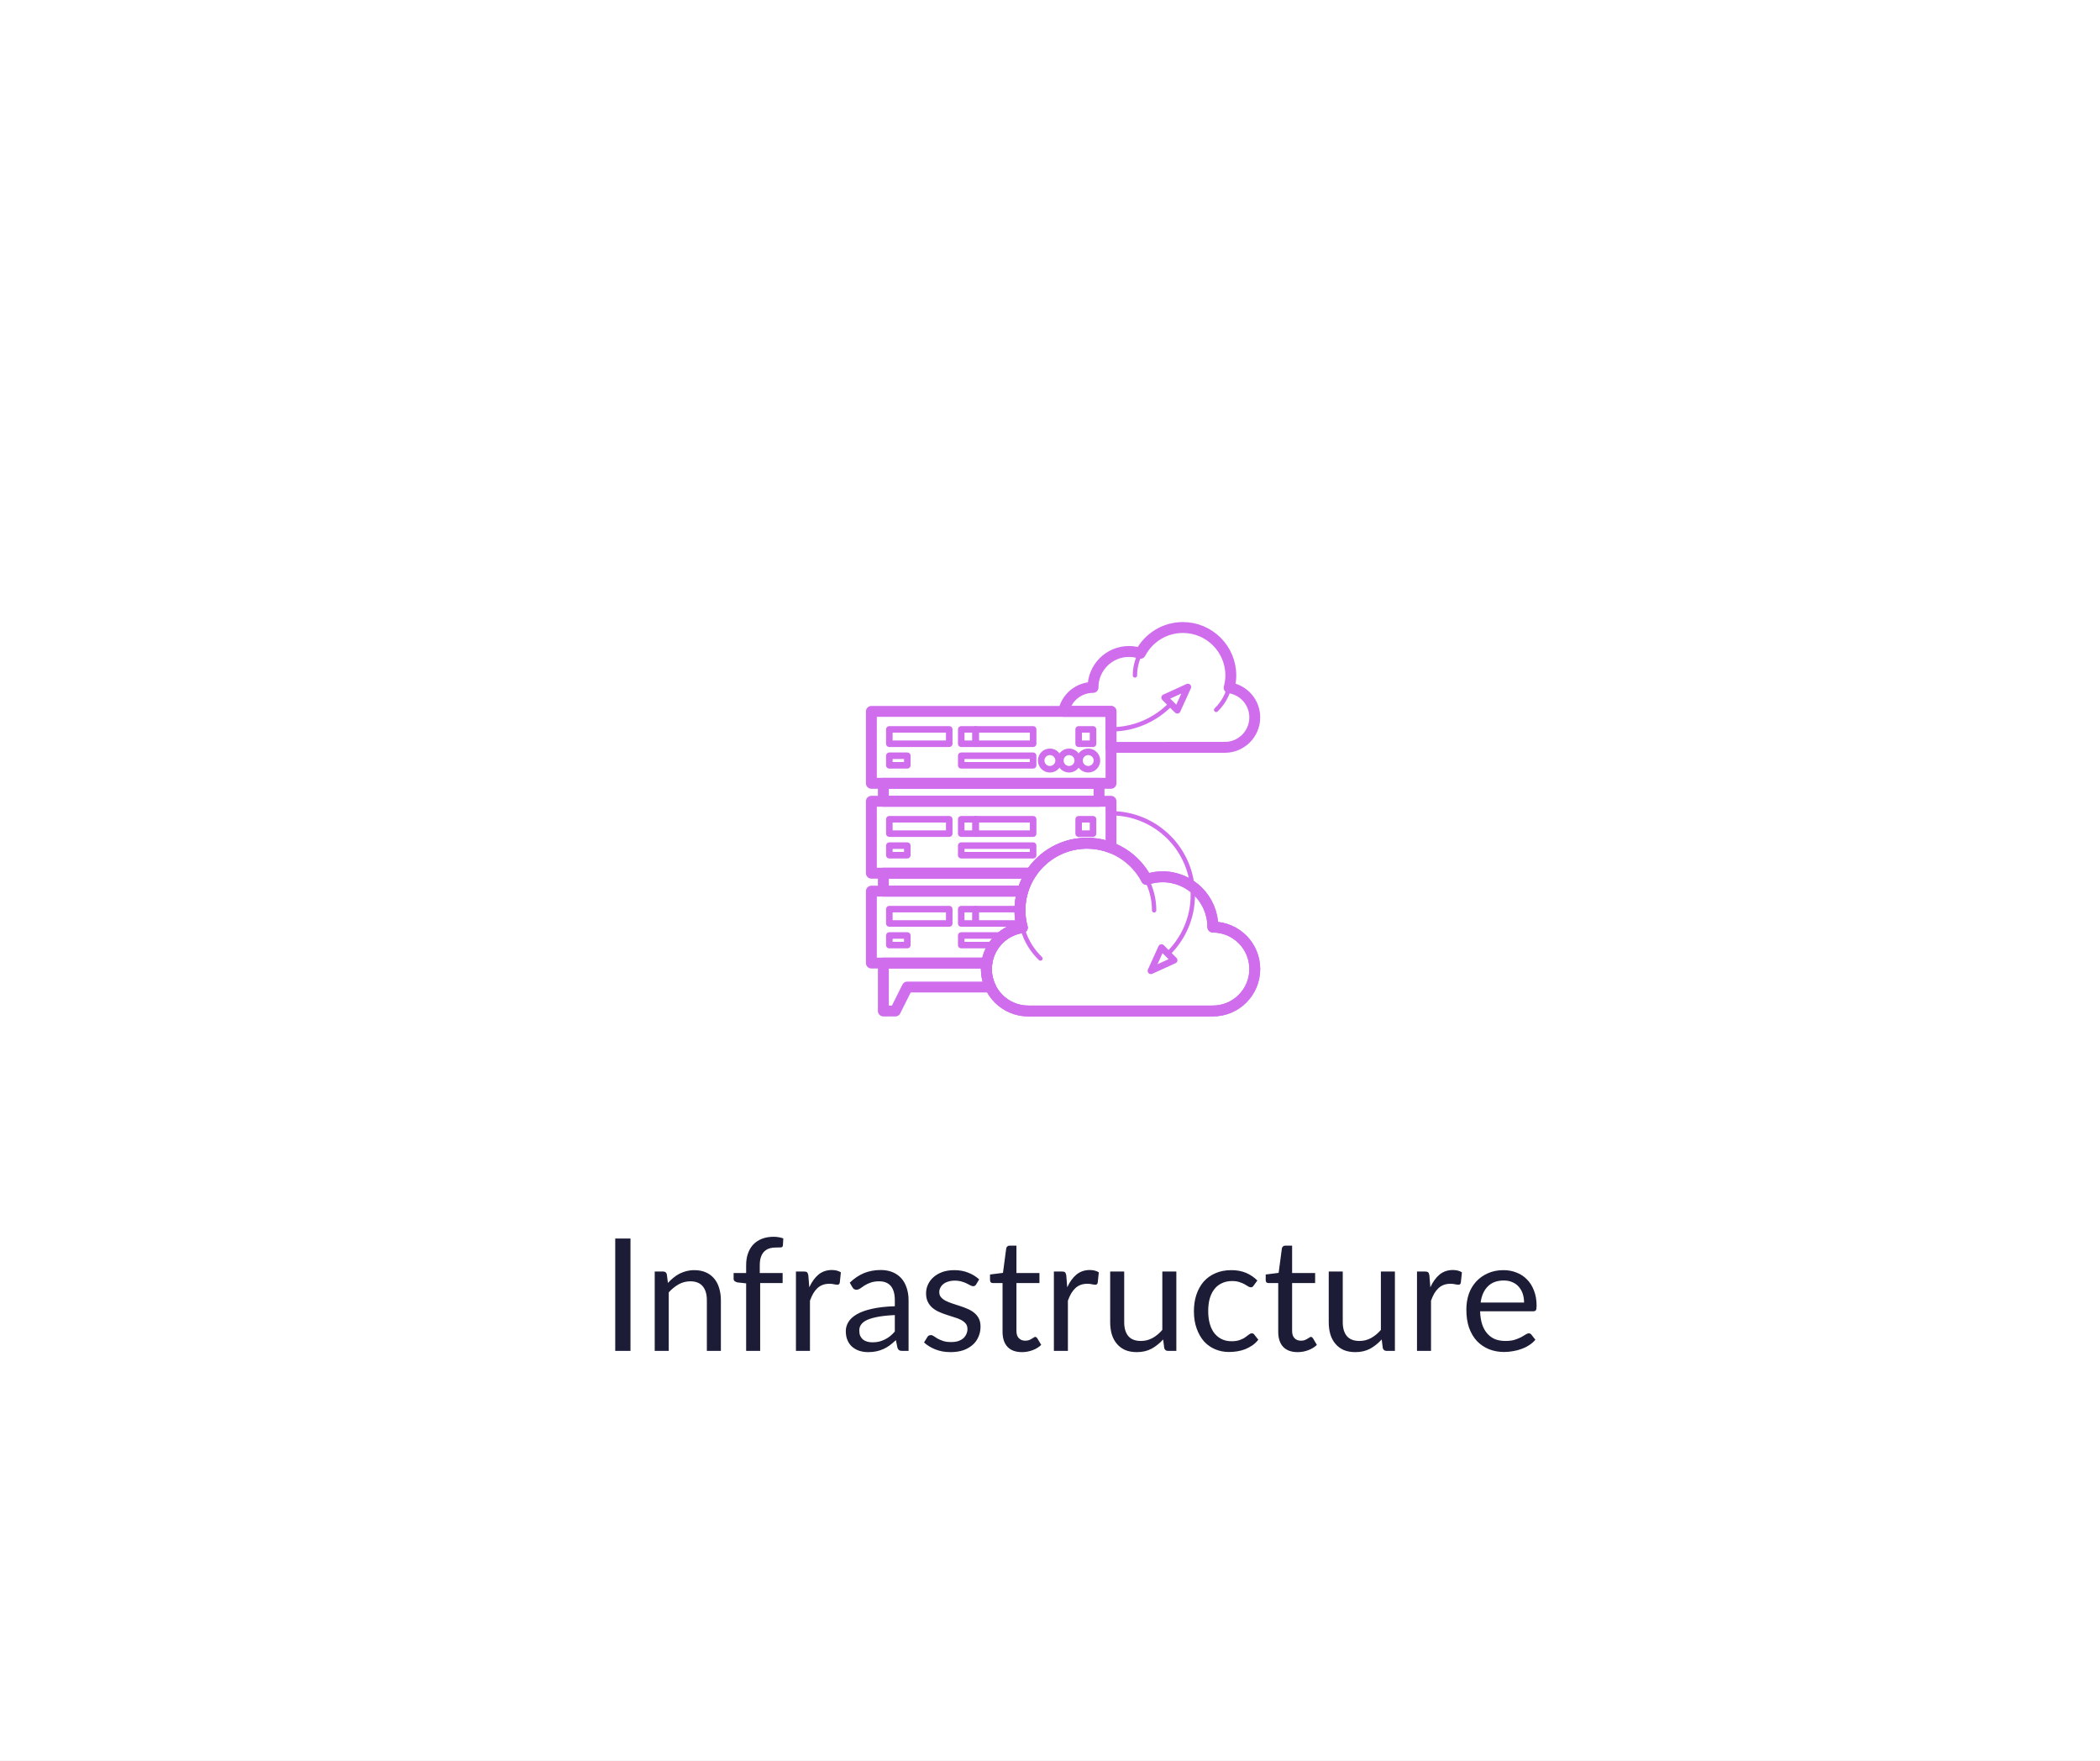
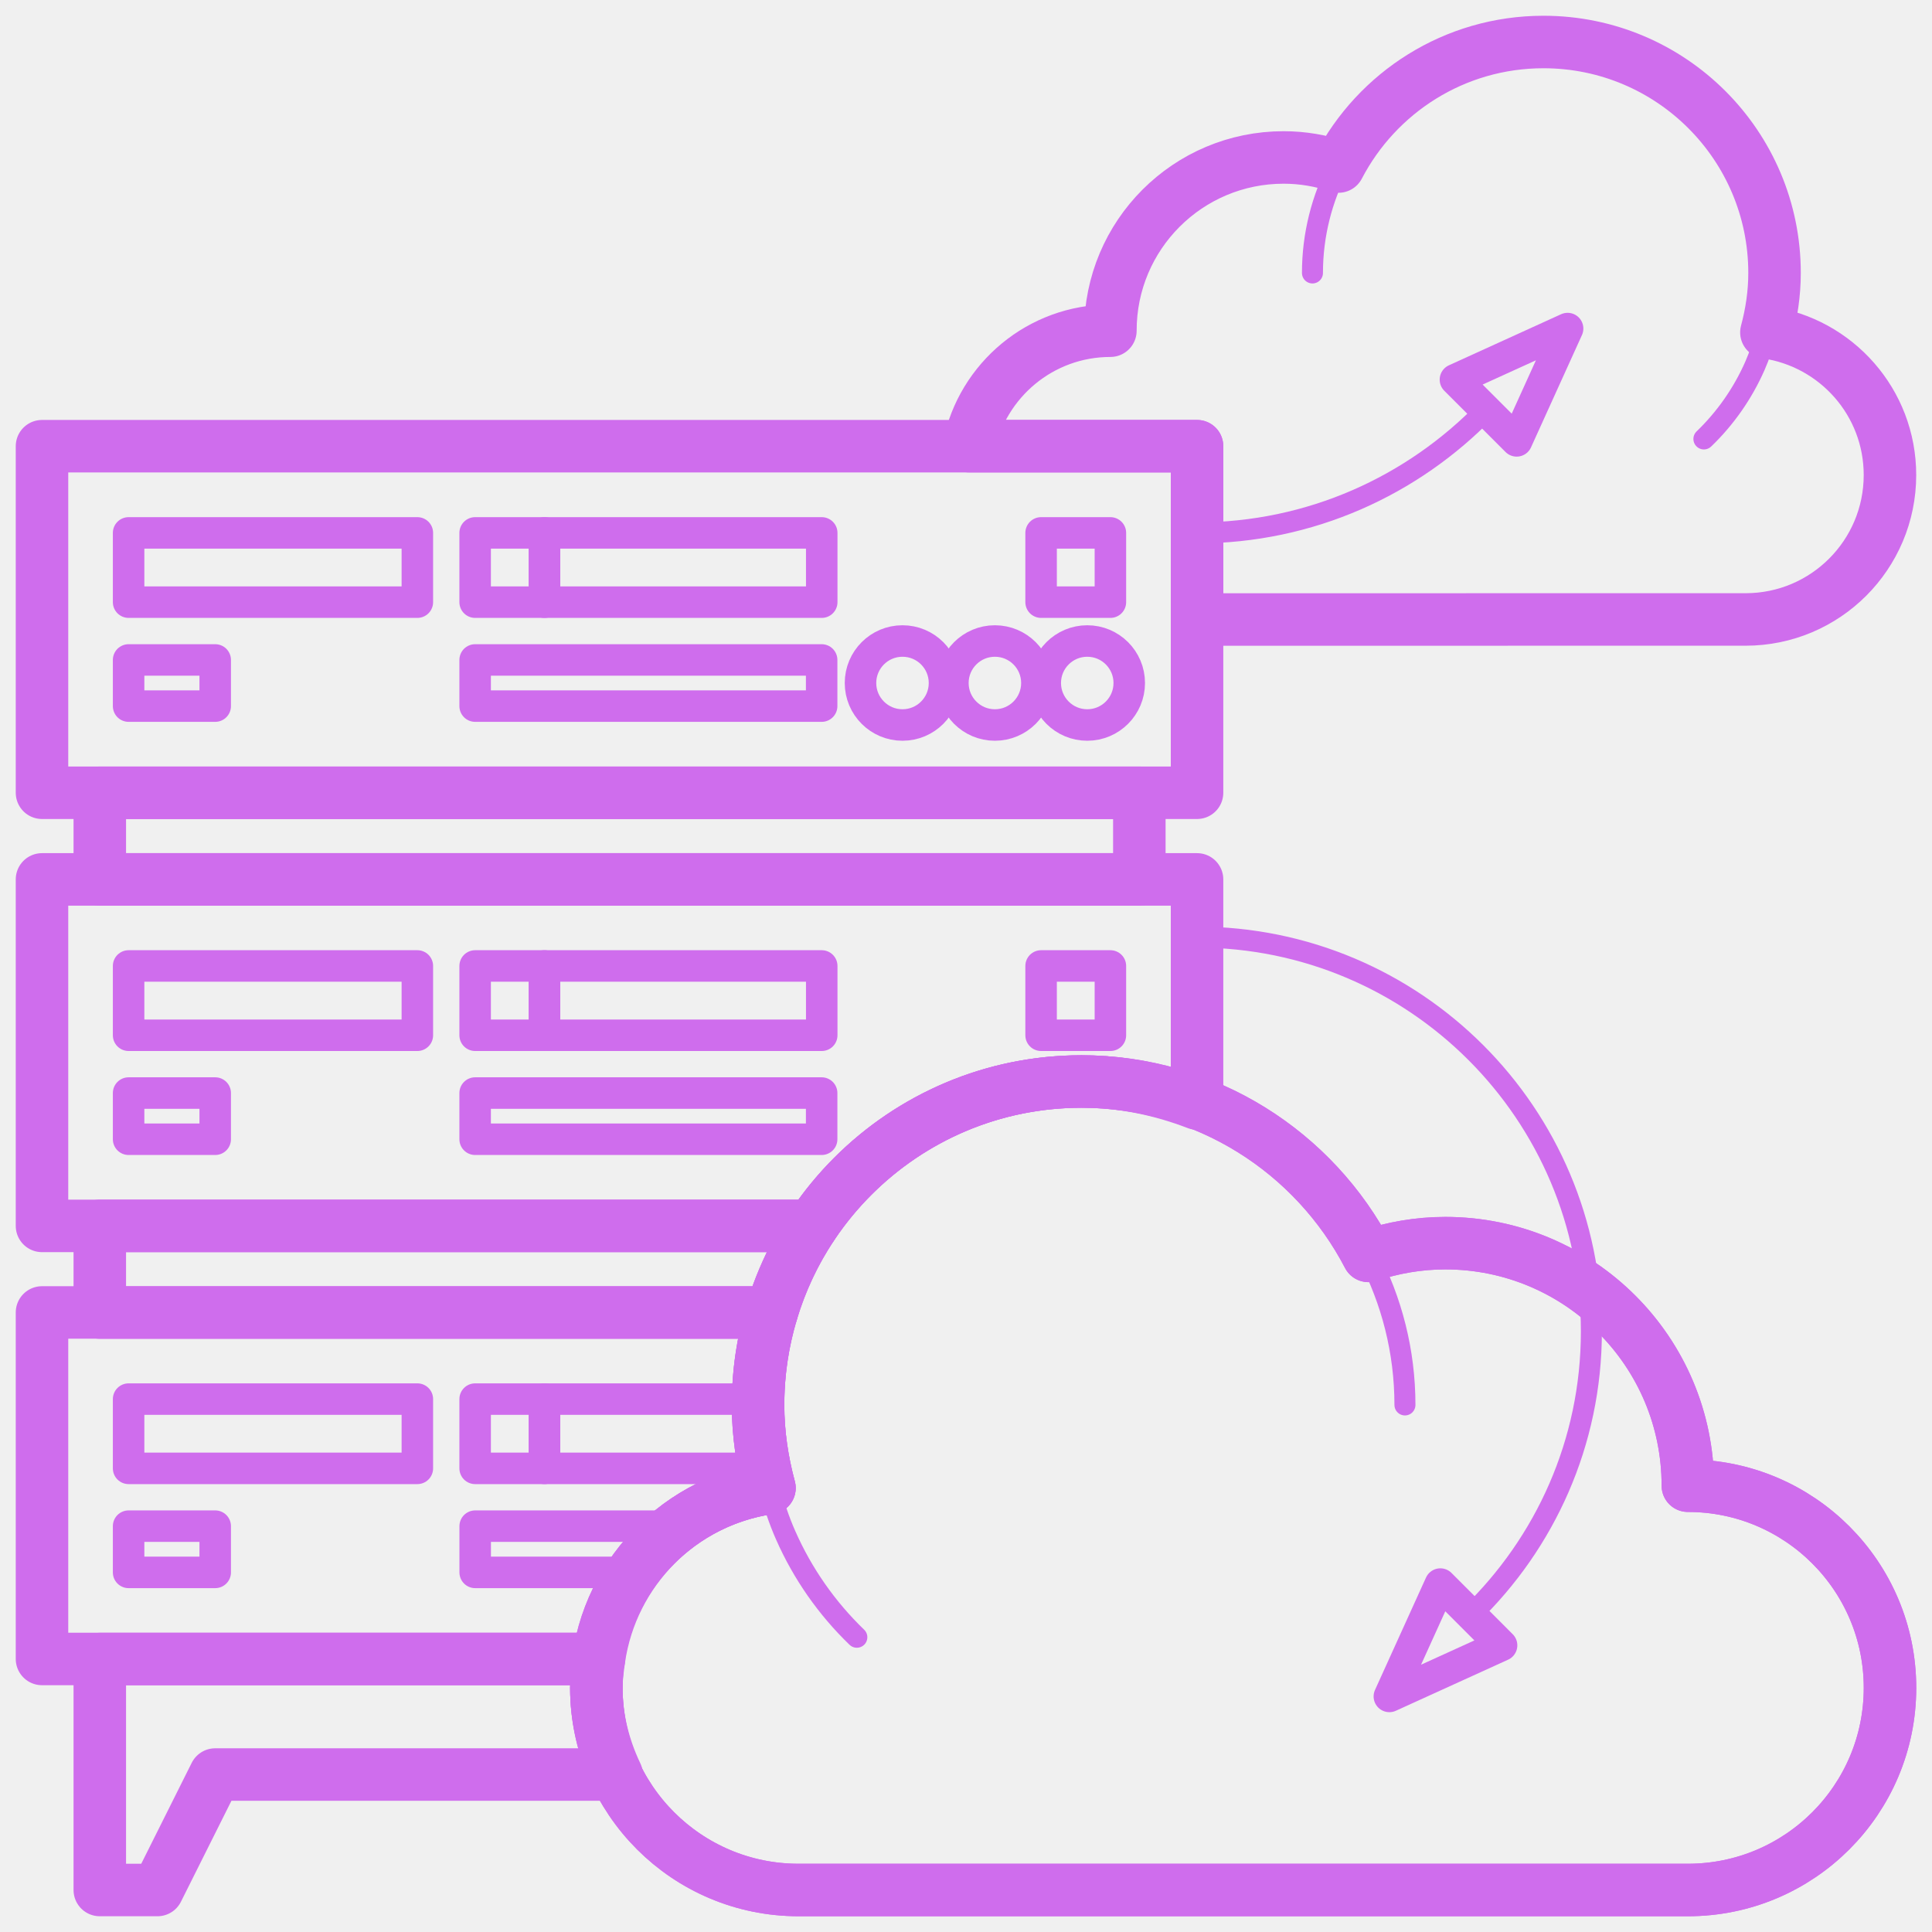
- <svg xmlns="http://www.w3.org/2000/svg" width="241px" height="202px" viewBox="0 0 241 202" version="1.1">
-   <defs />
-   <g id="Page-1" stroke="none" stroke-width="1" fill="none" fill-rule="evenodd">
-     <g id="Blockchain---doplnene-texty-2" transform="translate(-707, -2192)">
-       <g id="Group-10" transform="translate(251, 1975)">
-         <g id="Group-18" transform="translate(456, 20)">
-           <g id="Group-27" transform="translate(0, 197)">
-             <rect id="Rectangle-7" fill="#FFFFFF" fill-rule="nonzero" x="0" y="0" width="241" height="202" />
-             <text id="Infrastructure" font-family="Lato-Regular, Lato" font-size="18" font-weight="normal" fill="#1C1C37">
-               <tspan x="68.964" y="155">Infrastructure</tspan>
-             </text>
-             <g id="noun_iaas_754073" transform="translate(100, 72)" stroke="#CF6DED" stroke-linecap="round" stroke-linejoin="round">
-               <path d="M27.499,11.688 C30.2,11.688 32.636,10.564 34.377,8.765 C32.636,10.564 30.2,11.688 27.499,11.688 Z" id="Shape" stroke-width="0.5" />
-               <path d="M27.499,21.312 C32.686,21.311 36.888,25.515 36.89,30.701 C36.89,33.349 35.786,35.739 34.022,37.446 C35.786,35.739 36.89,33.349 36.89,30.701 C36.888,25.515 32.686,21.311 27.499,21.312 Z" id="Shape" stroke-width="0.5" />
-               <rect id="Rectangle-path" stroke-width="1.25" x="0" y="9.624" width="27.501" height="8.251" />
-               <rect id="Rectangle-path" stroke-width="0.75" x="2.062" y="11.688" width="6.875" height="1.649" />
-               <rect id="Rectangle-path" stroke-width="0.75" x="2.062" y="14.713" width="2.062" height="1.099" />
-               <circle id="Oval" stroke-width="0.75" cx="24.887" cy="15.262" r="1" />
-               <circle id="Oval" stroke-width="0.75" cx="22.688" cy="15.262" r="1" />
-               <circle id="Oval" stroke-width="0.75" cx="20.488" cy="15.262" r="1" />
-               <rect id="Rectangle-path" stroke-width="0.75" x="10.313" y="11.688" width="1.651" height="1.649" />
-               <rect id="Rectangle-path" stroke-width="0.75" x="11.964" y="11.688" width="6.601" height="1.649" />
-               <rect id="Rectangle-path" stroke-width="0.75" x="23.788" y="11.688" width="1.65" height="1.649" />
-               <rect id="Rectangle-path" stroke-width="0.75" x="10.313" y="14.713" width="8.25" height="1.099" />
-               <rect id="Rectangle-path" stroke-width="0.75" x="2.062" y="21.999" width="6.875" height="1.65" />
-               <rect id="Rectangle-path" stroke-width="0.75" x="2.062" y="25.025" width="2.062" height="1.1" />
-               <rect id="Rectangle-path" stroke-width="0.75" x="10.313" y="21.999" width="1.651" height="1.65" />
-               <rect id="Rectangle-path" stroke-width="0.75" x="11.964" y="21.999" width="6.601" height="1.65" />
-               <rect id="Rectangle-path" stroke-width="0.75" x="23.788" y="21.999" width="1.65" height="1.65" />
-               <rect id="Rectangle-path" stroke-width="0.75" x="10.313" y="25.025" width="8.25" height="1.1" />
-               <rect id="Rectangle-path" stroke-width="1.25" x="1.376" y="17.876" width="24.751" height="2.062" />
-               <rect id="Rectangle-path" stroke-width="0.75" x="2.062" y="32.312" width="6.875" height="1.649" />
-               <rect id="Rectangle-path" stroke-width="0.75" x="2.062" y="35.337" width="2.062" height="1.101" />
-               <rect id="Rectangle-path" stroke-width="0.75" x="10.313" y="32.312" width="1.651" height="1.649" />
-               <path d="M30.249,5.499 C30.249,4.585 30.476,3.724 30.87,2.965 C30.476,3.724 30.249,4.585 30.249,5.499 Z" id="Shape" stroke-width="0.5" />
-               <path d="M41.057,6.914 C40.983,7.189 40.894,7.458 40.782,7.715 C40.492,8.371 40.08,8.96 39.569,9.451 C40.08,8.959 40.492,8.371 40.782,7.715 C40.895,7.458 40.984,7.189 41.057,6.914 Z" id="Shape" stroke-width="0.5" />
-               <path d="M18.012,44 C15.354,44 13.199,41.845 13.199,39.187 C13.199,36.765 14.99,34.767 17.32,34.429 C17.15,33.797 17.049,33.137 17.049,32.451 C17.049,28.197 20.498,24.75 24.75,24.75 C27.721,24.75 30.297,26.436 31.579,28.902 C32.157,28.709 32.772,28.599 33.413,28.599 C36.602,28.599 39.189,31.185 39.187,34.374 C41.846,34.374 44,36.529 44,39.187 C44,41.846 41.846,44 39.187,44 L18.012,44 Z" id="Shape" stroke-width="1.25" />
-               <path d="M32.451,32.451 C32.451,31.169 32.133,29.965 31.579,28.902 C32.133,29.965 32.451,31.169 32.451,32.451 Z" id="Shape" stroke-width="0.5" />
-               <path d="M17.32,34.429 C17.423,34.815 17.546,35.193 17.705,35.551 C18.11,36.471 18.688,37.294 19.401,37.982 C18.688,37.294 18.11,36.471 17.705,35.551 C17.546,35.193 17.423,34.815 17.32,34.429 Z" id="Shape" stroke-width="0.5" />
-               <path d="M41.057,6.914 C41.179,6.461 41.251,5.989 41.251,5.499 C41.251,2.461 38.788,1.77635684e-15 35.749,1.77635684e-15 C33.628,1.77635684e-15 31.788,1.203 30.87,2.965 C30.46,2.827 30.02,2.749 29.562,2.749 C27.283,2.749 25.436,4.595 25.438,6.874 C23.775,6.874 22.388,8.055 22.069,9.623 L27.501,9.623 L27.501,13.75 L40.562,13.749 C42.461,13.749 43.999,12.21 43.999,10.311 C44,8.582 42.722,7.154 41.057,6.914 Z" id="Shape" stroke-width="1.25" />
-               <path d="M18.012,44 C15.354,44 13.199,41.845 13.199,39.187 C13.199,36.765 14.99,34.767 17.32,34.429 C17.15,33.797 17.049,33.137 17.049,32.451 C17.049,28.197 20.498,24.75 24.75,24.75 C27.721,24.75 30.297,26.436 31.579,28.902 C32.157,28.709 32.772,28.599 33.413,28.599 C36.602,28.599 39.189,31.185 39.187,34.374 C41.846,34.374 44,36.529 44,39.187 C44,41.846 41.846,44 39.187,44 L18.012,44 Z" id="Shape" stroke-width="1.25" />
-               <path d="M15.152,35.337 L10.314,35.337 L10.314,36.438 L14.085,36.438 C14.381,36.016 14.738,35.644 15.152,35.337 Z" id="Shape" stroke-width="0.75" />
-               <path d="M17.049,32.451 C17.049,32.403 17.055,32.358 17.057,32.312 L11.964,32.312 L11.964,33.961 L17.224,33.961 C17.122,33.471 17.049,32.97 17.049,32.451 Z" id="Shape" stroke-width="0.75" />
-               <path d="M13.199,39.187 C13.199,38.952 13.23,38.725 13.262,38.501 L1.376,38.501 L1.376,44 L2.749,44 L4.124,41.251 L13.681,41.251 C13.381,40.622 13.199,39.928 13.199,39.187 Z" id="Shape" stroke-width="1.25" />
-               <path d="M17.32,34.429 C17.15,33.797 17.049,33.137 17.049,32.451 C17.049,31.684 17.165,30.947 17.373,30.249 L0,30.249 L0,38.499 L13.262,38.499 C13.565,36.397 15.216,34.733 17.32,34.429 Z" id="Shape" stroke-width="1.25" />
-               <path d="M18.338,28.188 L1.376,28.188 L1.376,30.251 L17.373,30.251 C17.593,29.51 17.92,28.817 18.338,28.188 Z" id="Shape" stroke-width="1.25" />
-               <path d="M24.75,24.75 C25.722,24.75 26.645,24.945 27.501,25.275 L27.501,19.938 L3.55271368e-15,19.938 L3.55271368e-15,28.188 L18.338,28.188 C19.72,26.116 22.075,24.75 24.75,24.75 Z" id="Shape" stroke-width="1.25" />
-               <polygon id="Shape" stroke-width="0.75" points="35.111 9.497 36.324 6.823 33.653 8.039" />
-               <polygon id="Shape" stroke-width="0.75" points="33.294 36.716 32.08 39.391 34.752 38.175" />
-             </g>
+ <svg xmlns="http://www.w3.org/2000/svg" width="46px" height="46px" viewBox="0 0 46 46" version="1.1">
+   <g stroke="none" stroke-width="1" fill="none" fill-rule="evenodd" stroke-linecap="round" stroke-linejoin="round">
+     <g transform="translate(-806, -2263)" stroke="#CF6DED">
+       <g transform="translate(251, 1975)">
+         <g transform="translate(458, 20)">
+           <g transform="translate(98, 269)">
+             <path d="M27.499,11.688 C30.2,11.688 32.636,10.564 34.377,8.765 C32.636,10.564 30.2,11.688 27.499,11.688 Z" id="Shape" stroke-width="0.5" />
+             <path d="M27.499,21.312 C32.686,21.311 36.888,25.515 36.89,30.701 C36.89,33.349 35.786,35.739 34.022,37.446 C35.786,35.739 36.89,33.349 36.89,30.701 C36.888,25.515 32.686,21.311 27.499,21.312 Z" id="Shape" stroke-width="0.5" />
+             <rect id="Rectangle-path" stroke-width="1.25" x="0" y="9.624" width="27.501" height="8.251" />
+             <rect id="Rectangle-path" stroke-width="0.75" x="2.062" y="11.688" width="6.875" height="1.649" />
+             <rect id="Rectangle-path" stroke-width="0.75" x="2.062" y="14.713" width="2.062" height="1.099" />
+             <circle id="Oval" stroke-width="0.75" cx="24.887" cy="15.262" r="1" />
+             <circle id="Oval" stroke-width="0.75" cx="22.688" cy="15.262" r="1" />
+             <circle id="Oval" stroke-width="0.75" cx="20.488" cy="15.262" r="1" />
+             <rect id="Rectangle-path" stroke-width="0.75" x="10.313" y="11.688" width="1.651" height="1.649" />
+             <rect id="Rectangle-path" stroke-width="0.75" x="11.964" y="11.688" width="6.601" height="1.649" />
+             <rect id="Rectangle-path" stroke-width="0.75" x="23.788" y="11.688" width="1.65" height="1.649" />
+             <rect id="Rectangle-path" stroke-width="0.75" x="10.313" y="14.713" width="8.25" height="1.099" />
+             <rect id="Rectangle-path" stroke-width="0.75" x="2.062" y="21.999" width="6.875" height="1.65" />
+             <rect id="Rectangle-path" stroke-width="0.75" x="2.062" y="25.025" width="2.062" height="1.1" />
+             <rect id="Rectangle-path" stroke-width="0.75" x="10.313" y="21.999" width="1.651" height="1.65" />
+             <rect id="Rectangle-path" stroke-width="0.75" x="11.964" y="21.999" width="6.601" height="1.65" />
+             <rect id="Rectangle-path" stroke-width="0.75" x="23.788" y="21.999" width="1.65" height="1.65" />
+             <rect id="Rectangle-path" stroke-width="0.75" x="10.313" y="25.025" width="8.25" height="1.1" />
+             <rect id="Rectangle-path" stroke-width="1.25" x="1.376" y="17.876" width="24.751" height="2.062" />
+             <rect id="Rectangle-path" stroke-width="0.75" x="2.062" y="32.312" width="6.875" height="1.649" />
+             <rect id="Rectangle-path" stroke-width="0.75" x="2.062" y="35.337" width="2.062" height="1.101" />
+             <rect id="Rectangle-path" stroke-width="0.75" x="10.313" y="32.312" width="1.651" height="1.649" />
+             <path d="M30.249,5.499 C30.249,4.585 30.476,3.724 30.87,2.965 C30.476,3.724 30.249,4.585 30.249,5.499 Z" id="Shape" stroke-width="0.5" />
+             <path d="M41.057,6.914 C40.983,7.189 40.894,7.458 40.782,7.715 C40.492,8.371 40.08,8.96 39.569,9.451 C40.08,8.959 40.492,8.371 40.782,7.715 C40.895,7.458 40.984,7.189 41.057,6.914 Z" id="Shape" stroke-width="0.5" />
+             <path d="M18.012,44 C15.354,44 13.199,41.845 13.199,39.187 C13.199,36.765 14.99,34.767 17.32,34.429 C17.15,33.797 17.049,33.137 17.049,32.451 C17.049,28.197 20.498,24.75 24.75,24.75 C27.721,24.75 30.297,26.436 31.579,28.902 C32.157,28.709 32.772,28.599 33.413,28.599 C36.602,28.599 39.189,31.185 39.187,34.374 C41.846,34.374 44,36.529 44,39.187 C44,41.846 41.846,44 39.187,44 L18.012,44 Z" id="Shape" stroke-width="1.25" />
+             <path d="M32.451,32.451 C32.451,31.169 32.133,29.965 31.579,28.902 C32.133,29.965 32.451,31.169 32.451,32.451 Z" id="Shape" stroke-width="0.5" />
+             <path d="M17.32,34.429 C17.423,34.815 17.546,35.193 17.705,35.551 C18.11,36.471 18.688,37.294 19.401,37.982 C18.688,37.294 18.11,36.471 17.705,35.551 C17.546,35.193 17.423,34.815 17.32,34.429 Z" id="Shape" stroke-width="0.5" />
+             <path d="M41.057,6.914 C41.179,6.461 41.251,5.989 41.251,5.499 C41.251,2.461 38.788,1.77635684e-15 35.749,1.77635684e-15 C33.628,1.77635684e-15 31.788,1.203 30.87,2.965 C30.46,2.827 30.02,2.749 29.562,2.749 C27.283,2.749 25.436,4.595 25.438,6.874 C23.775,6.874 22.388,8.055 22.069,9.623 L27.501,9.623 L27.501,13.75 L40.562,13.749 C42.461,13.749 43.999,12.21 43.999,10.311 C44,8.582 42.722,7.154 41.057,6.914 Z" id="Shape" stroke-width="1.25" />
+             <path d="M18.012,44 C15.354,44 13.199,41.845 13.199,39.187 C13.199,36.765 14.99,34.767 17.32,34.429 C17.15,33.797 17.049,33.137 17.049,32.451 C17.049,28.197 20.498,24.75 24.75,24.75 C27.721,24.75 30.297,26.436 31.579,28.902 C32.157,28.709 32.772,28.599 33.413,28.599 C36.602,28.599 39.189,31.185 39.187,34.374 C41.846,34.374 44,36.529 44,39.187 C44,41.846 41.846,44 39.187,44 L18.012,44 Z" id="Shape" stroke-width="1.25" />
+             <path d="M15.152,35.337 L10.314,35.337 L10.314,36.438 L14.085,36.438 C14.381,36.016 14.738,35.644 15.152,35.337 Z" id="Shape" stroke-width="0.75" />
+             <path d="M17.049,32.451 C17.049,32.403 17.055,32.358 17.057,32.312 L11.964,32.312 L11.964,33.961 L17.224,33.961 C17.122,33.471 17.049,32.97 17.049,32.451 Z" id="Shape" stroke-width="0.75" />
+             <path d="M13.199,39.187 C13.199,38.952 13.23,38.725 13.262,38.501 L1.376,38.501 L1.376,44 L2.749,44 L4.124,41.251 L13.681,41.251 C13.381,40.622 13.199,39.928 13.199,39.187 Z" id="Shape" stroke-width="1.25" />
+             <path d="M17.32,34.429 C17.15,33.797 17.049,33.137 17.049,32.451 C17.049,31.684 17.165,30.947 17.373,30.249 L0,30.249 L0,38.499 L13.262,38.499 C13.565,36.397 15.216,34.733 17.32,34.429 Z" id="Shape" stroke-width="1.25" />
+             <path d="M18.338,28.188 L1.376,28.188 L1.376,30.251 L17.373,30.251 C17.593,29.51 17.92,28.817 18.338,28.188 Z" id="Shape" stroke-width="1.25" />
+             <path d="M24.75,24.75 C25.722,24.75 26.645,24.945 27.501,25.275 L27.501,19.938 L3.55271368e-15,19.938 L3.55271368e-15,28.188 L18.338,28.188 C19.72,26.116 22.075,24.75 24.75,24.75 Z" id="Shape" stroke-width="1.25" />
+             <polygon id="Shape" stroke-width="0.75" points="35.111 9.497 36.324 6.823 33.653 8.039" />
+             <polygon id="Shape" stroke-width="0.75" points="33.294 36.716 32.08 39.391 34.752 38.175" />
          </g>
        </g>
      </g>
    </g>
  </g>
</svg>
